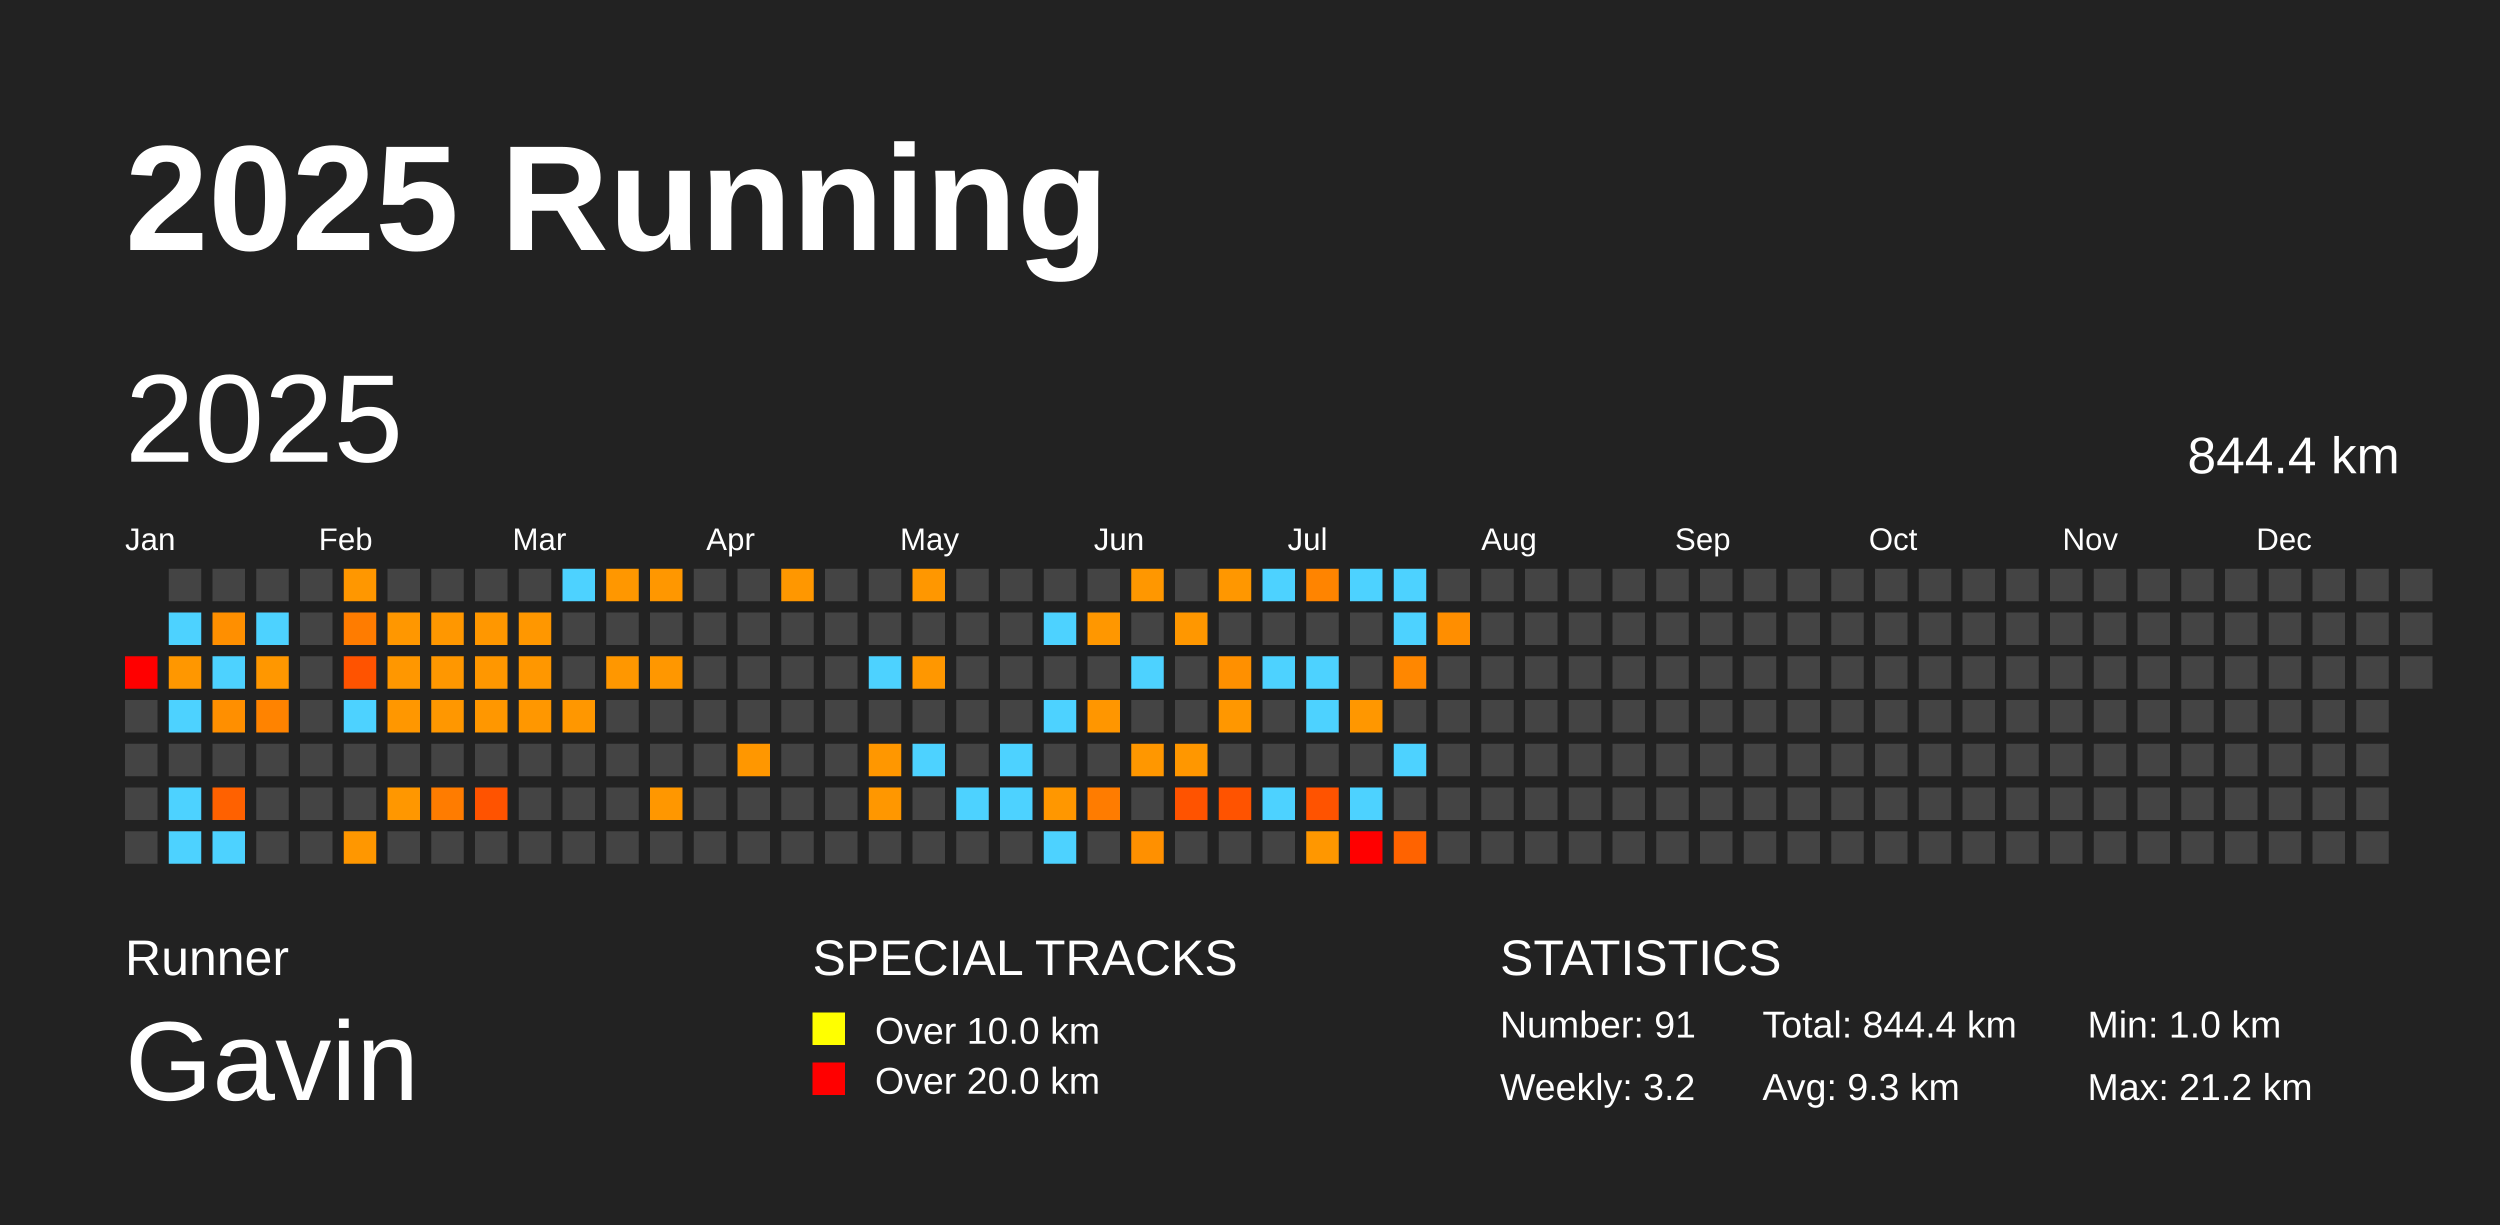
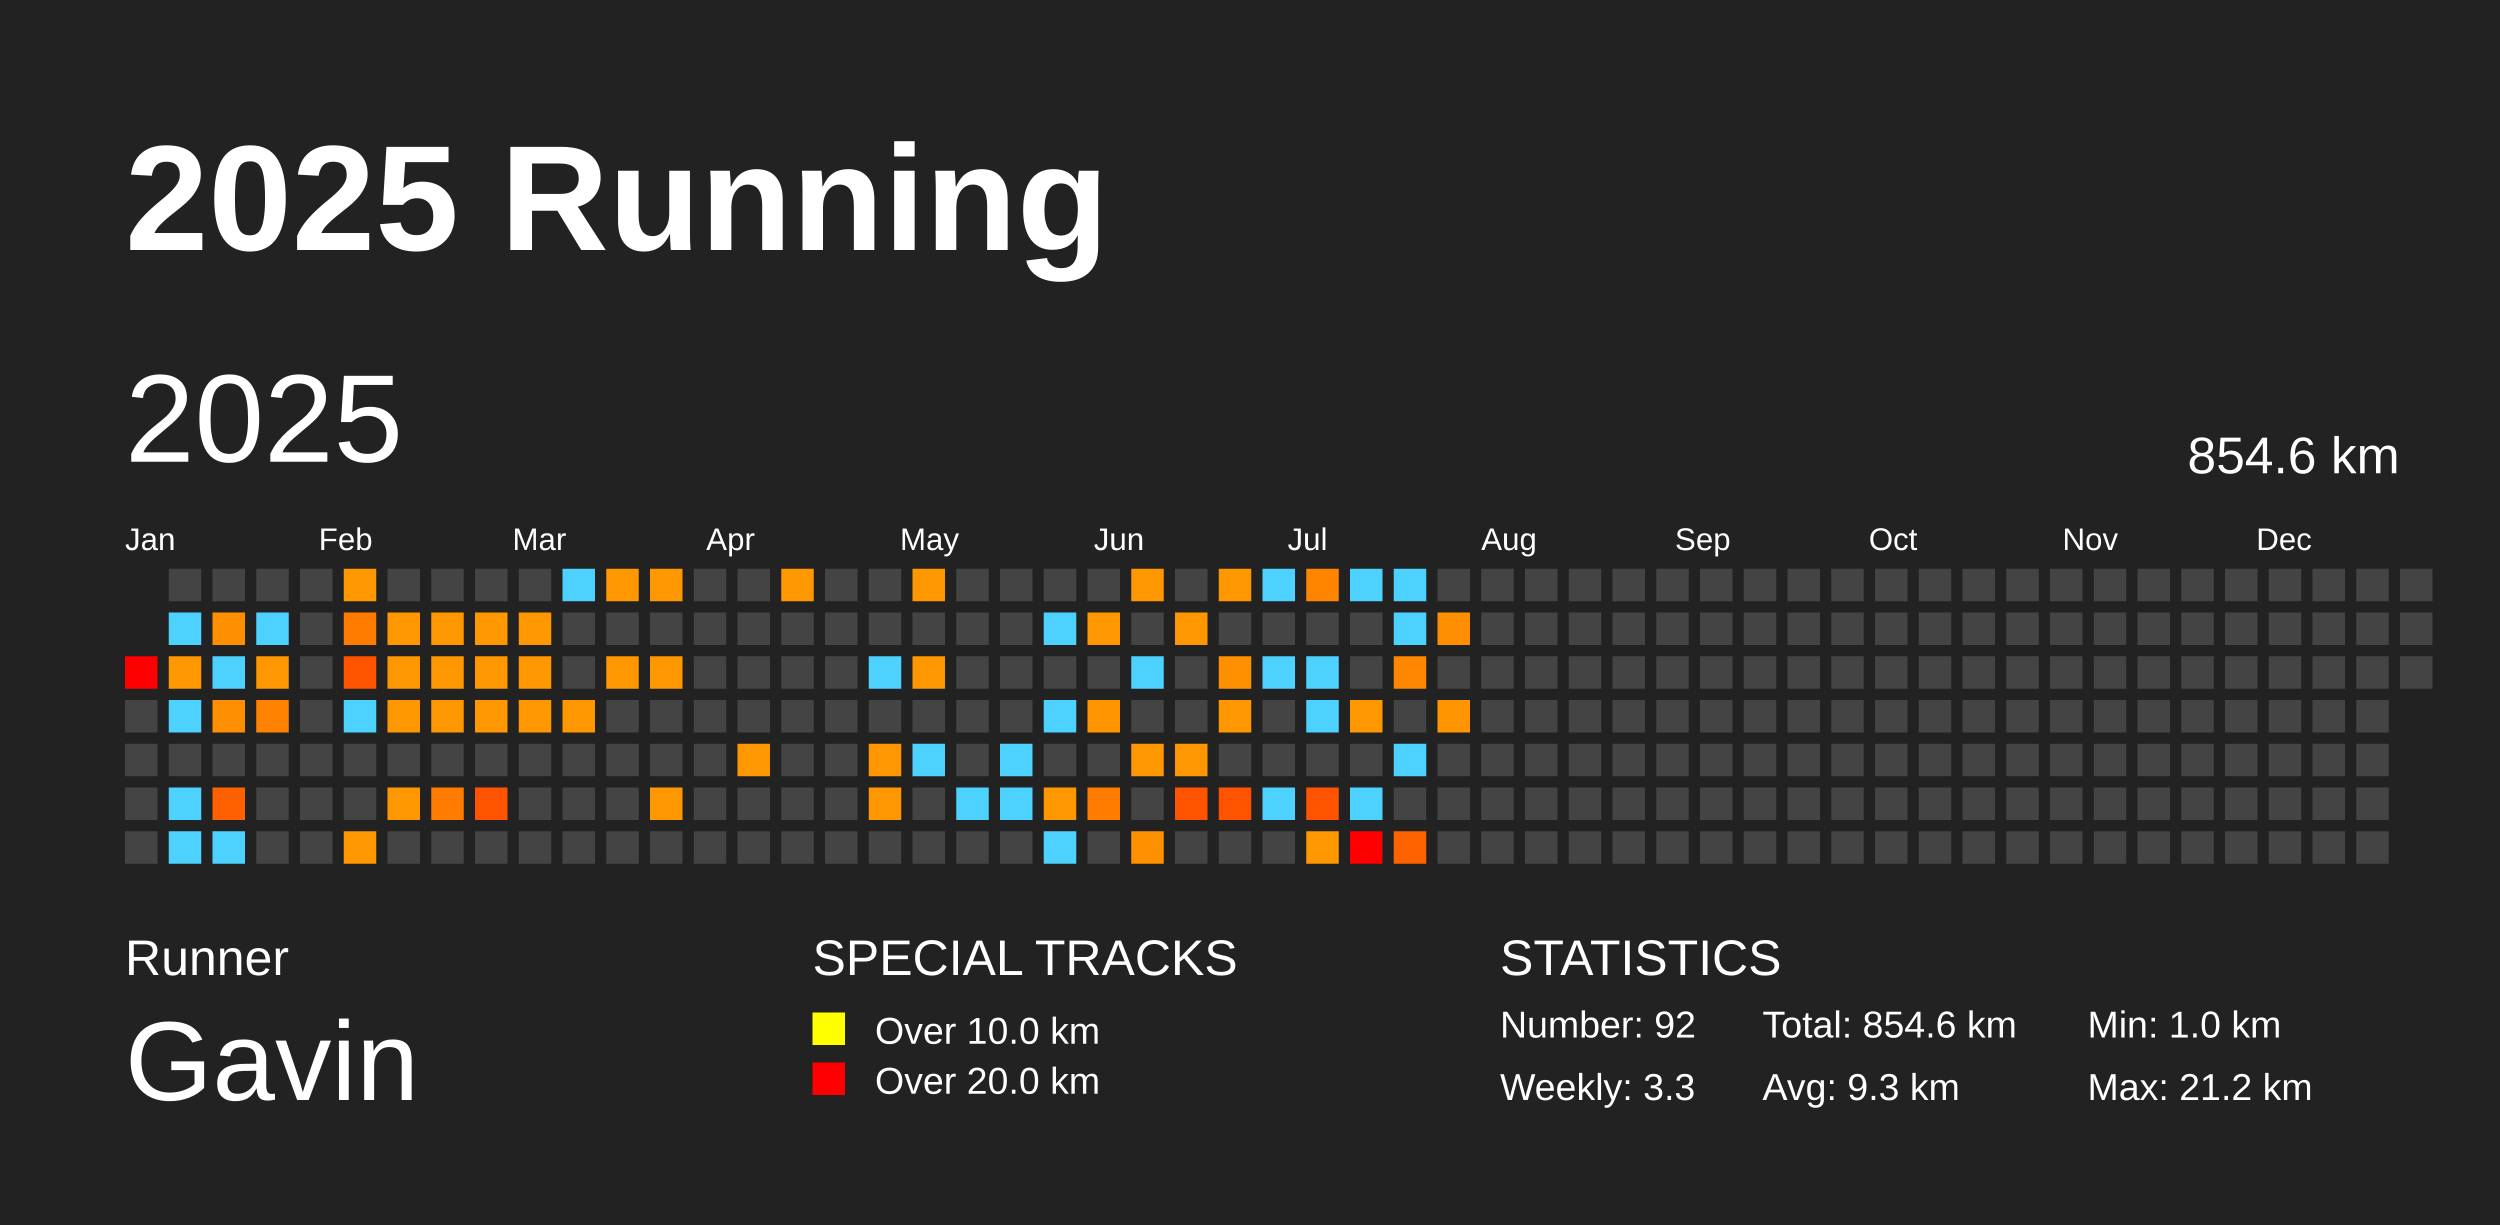
<svg xmlns="http://www.w3.org/2000/svg" baseProfile="full" height="98mm" version="1.1" viewBox="0,0,200,98" width="200mm">
  <defs />
  <rect fill="#222222" height="98" width="200" x="0" y="0" />
  <text fill="#FFFFFF" style="font-size:12px; font-family:Arial; font-weight:bold;" x="10" y="20">2025 Running</text>
  <text fill="#FFFFFF" style="font-size:4px; font-family:Arial" x="10" y="78">Runner</text>
  <text fill="#FFFFFF" style="font-size:9px; font-family:Arial" x="10" y="88">Gavin</text>
  <text fill="#FFFFFF" style="font-size:4px; font-family:Arial" x="65" y="78">SPECIAL TRACKS</text>
  <rect fill="yellow" height="2.6" width="2.6" x="65" y="81" />
  <text fill="#FFFFFF" style="font-size:3px; font-family:Arial" x="70" y="83.5">Over 10.0 km</text>
  <rect fill="red" height="2.6" width="2.6" x="65" y="85" />
  <text fill="#FFFFFF" style="font-size:3px; font-family:Arial" x="70" y="87.5">Over 20.0 km</text>
  <text fill="#FFFFFF" style="font-size:4px; font-family:Arial" x="120" y="78">STATISTICS</text>
-   <text fill="#FFFFFF" style="font-size:3px; font-family:Arial" x="120" y="83">Number: 91</text>
-   <text fill="#FFFFFF" style="font-size:3px; font-family:Arial" x="120" y="88">Weekly: 3.2</text>
-   <text fill="#FFFFFF" style="font-size:3px; font-family:Arial" x="141" y="83">Total: 844.4 km</text>
+   <text fill="#FFFFFF" style="font-size:3px; font-family:Arial" x="120" y="83">Number: 92</text>
+   <text fill="#FFFFFF" style="font-size:3px; font-family:Arial" x="120" y="88">Weekly: 3.3</text>
+   <text fill="#FFFFFF" style="font-size:3px; font-family:Arial" x="141" y="83">Total: 854.6 km</text>
  <text fill="#FFFFFF" style="font-size:3px; font-family:Arial" x="141" y="88">Avg: 9.3 km</text>
  <text fill="#FFFFFF" style="font-size:3px; font-family:Arial" x="167" y="83">Min: 1.0 km</text>
  <text fill="#FFFFFF" style="font-size:3px; font-family:Arial" x="167" y="88">Max: 21.2 km</text>
  <text dominant-baseline="hanging" fill="#FFFFFF" style="font-size:10.0px; font-family:Arial;" x="10" y="30">2025</text>
-   <text dominant-baseline="hanging" fill="#FFFFFF" style="font-size:4.125px; font-family:Arial;" x="175" y="35">844.4 km</text>
+   <text dominant-baseline="hanging" fill="#FFFFFF" style="font-size:4.125px; font-family:Arial;" x="175" y="35">854.6 km</text>
  <text fill="#FFFFFF" style="font-size:2.5px; font-family:Arial" x="10.0" y="44">Jan</text>
  <text fill="#FFFFFF" style="font-size:2.5px; font-family:Arial" x="25.5" y="44">Feb</text>
  <text fill="#FFFFFF" style="font-size:2.5px; font-family:Arial" x="41.0" y="44">Mar</text>
  <text fill="#FFFFFF" style="font-size:2.5px; font-family:Arial" x="56.5" y="44">Apr</text>
  <text fill="#FFFFFF" style="font-size:2.5px; font-family:Arial" x="72.0" y="44">May</text>
  <text fill="#FFFFFF" style="font-size:2.5px; font-family:Arial" x="87.5" y="44">Jun</text>
  <text fill="#FFFFFF" style="font-size:2.5px; font-family:Arial" x="103.0" y="44">Jul</text>
  <text fill="#FFFFFF" style="font-size:2.5px; font-family:Arial" x="118.5" y="44">Aug</text>
  <text fill="#FFFFFF" style="font-size:2.5px; font-family:Arial" x="134.0" y="44">Sep</text>
  <text fill="#FFFFFF" style="font-size:2.5px; font-family:Arial" x="149.5" y="44">Oct</text>
  <text fill="#FFFFFF" style="font-size:2.5px; font-family:Arial" x="165.0" y="44">Nov</text>
  <text fill="#FFFFFF" style="font-size:2.5px; font-family:Arial" x="180.5" y="44">Dec</text>
  <rect fill="red" height="2.6" width="2.6" x="10.0" y="52.5" />
  <rect fill="#444444" height="2.6" width="2.6" x="10.0" y="56.0" />
  <rect fill="#444444" height="2.6" width="2.6" x="10.0" y="59.5" />
  <rect fill="#444444" height="2.6" width="2.6" x="10.0" y="63.0" />
  <rect fill="#444444" height="2.6" width="2.6" x="10.0" y="66.5" />
  <rect fill="#444444" height="2.6" width="2.6" x="13.5" y="45.5" />
  <rect fill="#4dd2ff" height="2.6" width="2.6" x="13.5" y="49.0" />
  <rect fill="#ff9700" height="2.6" width="2.6" x="13.5" y="52.5" />
  <rect fill="#4dd2ff" height="2.6" width="2.6" x="13.5" y="56.0" />
  <rect fill="#444444" height="2.6" width="2.6" x="13.5" y="59.5" />
  <rect fill="#4dd2ff" height="2.6" width="2.6" x="13.5" y="63.0" />
  <rect fill="#4dd2ff" height="2.6" width="2.6" x="13.5" y="66.5" />
  <rect fill="#444444" height="2.6" width="2.6" x="17.0" y="45.5" />
  <rect fill="#ff8f00" height="2.6" width="2.6" x="17.0" y="49.0" />
  <rect fill="#4dd2ff" height="2.6" width="2.6" x="17.0" y="52.5" />
  <rect fill="#ff8f00" height="2.6" width="2.6" x="17.0" y="56.0" />
  <rect fill="#444444" height="2.6" width="2.6" x="17.0" y="59.5" />
  <rect fill="#ff6100" height="2.6" width="2.6" x="17.0" y="63.0" />
  <rect fill="#4dd2ff" height="2.6" width="2.6" x="17.0" y="66.5" />
  <rect fill="#444444" height="2.6" width="2.6" x="20.5" y="45.5" />
  <rect fill="#4dd2ff" height="2.6" width="2.6" x="20.5" y="49.0" />
  <rect fill="#ff9700" height="2.6" width="2.6" x="20.5" y="52.5" />
  <rect fill="#ff8300" height="2.6" width="2.6" x="20.5" y="56.0" />
  <rect fill="#444444" height="2.6" width="2.6" x="20.5" y="59.5" />
  <rect fill="#444444" height="2.6" width="2.6" x="20.5" y="63.0" />
  <rect fill="#444444" height="2.6" width="2.6" x="20.5" y="66.5" />
  <rect fill="#444444" height="2.6" width="2.6" x="24.0" y="45.5" />
  <rect fill="#444444" height="2.6" width="2.6" x="24.0" y="49.0" />
  <rect fill="#444444" height="2.6" width="2.6" x="24.0" y="52.5" />
  <rect fill="#444444" height="2.6" width="2.6" x="24.0" y="56.0" />
  <rect fill="#444444" height="2.6" width="2.6" x="24.0" y="59.5" />
  <rect fill="#444444" height="2.6" width="2.6" x="24.0" y="63.0" />
  <rect fill="#444444" height="2.6" width="2.6" x="24.0" y="66.5" />
  <rect fill="#ff9700" height="2.6" width="2.6" x="27.5" y="45.5" />
  <rect fill="#ff7c00" height="2.6" width="2.6" x="27.5" y="49.0" />
  <rect fill="#ff5300" height="2.6" width="2.6" x="27.5" y="52.5" />
  <rect fill="#4dd2ff" height="2.6" width="2.6" x="27.5" y="56.0" />
  <rect fill="#444444" height="2.6" width="2.6" x="27.5" y="59.5" />
  <rect fill="#444444" height="2.6" width="2.6" x="27.5" y="63.0" />
  <rect fill="#ff9700" height="2.6" width="2.6" x="27.5" y="66.5" />
  <rect fill="#444444" height="2.6" width="2.6" x="31.0" y="45.5" />
  <rect fill="#ff9700" height="2.6" width="2.6" x="31.0" y="49.0" />
  <rect fill="#ff9700" height="2.6" width="2.6" x="31.0" y="52.5" />
  <rect fill="#ff9700" height="2.6" width="2.6" x="31.0" y="56.0" />
  <rect fill="#444444" height="2.6" width="2.6" x="31.0" y="59.5" />
  <rect fill="#ff9700" height="2.6" width="2.6" x="31.0" y="63.0" />
  <rect fill="#444444" height="2.6" width="2.6" x="31.0" y="66.5" />
  <rect fill="#444444" height="2.6" width="2.6" x="34.5" y="45.5" />
  <rect fill="#ff9700" height="2.6" width="2.6" x="34.5" y="49.0" />
  <rect fill="#ff9700" height="2.6" width="2.6" x="34.5" y="52.5" />
  <rect fill="#ff9700" height="2.6" width="2.6" x="34.5" y="56.0" />
  <rect fill="#444444" height="2.6" width="2.6" x="34.5" y="59.5" />
  <rect fill="#ff7c00" height="2.6" width="2.6" x="34.5" y="63.0" />
  <rect fill="#444444" height="2.6" width="2.6" x="34.5" y="66.5" />
  <rect fill="#444444" height="2.6" width="2.6" x="38.0" y="45.5" />
  <rect fill="#ff9700" height="2.6" width="2.6" x="38.0" y="49.0" />
  <rect fill="#ff9700" height="2.6" width="2.6" x="38.0" y="52.5" />
  <rect fill="#ff9700" height="2.6" width="2.6" x="38.0" y="56.0" />
  <rect fill="#444444" height="2.6" width="2.6" x="38.0" y="59.5" />
  <rect fill="#ff5300" height="2.6" width="2.6" x="38.0" y="63.0" />
  <rect fill="#444444" height="2.6" width="2.6" x="38.0" y="66.5" />
  <rect fill="#444444" height="2.6" width="2.6" x="41.5" y="45.5" />
  <rect fill="#ff9700" height="2.6" width="2.6" x="41.5" y="49.0" />
  <rect fill="#ff9700" height="2.6" width="2.6" x="41.5" y="52.5" />
  <rect fill="#ff9700" height="2.6" width="2.6" x="41.5" y="56.0" />
  <rect fill="#444444" height="2.6" width="2.6" x="41.5" y="59.5" />
  <rect fill="#444444" height="2.6" width="2.6" x="41.5" y="63.0" />
  <rect fill="#444444" height="2.6" width="2.6" x="41.5" y="66.5" />
  <rect fill="#4dd2ff" height="2.6" width="2.6" x="45.0" y="45.5" />
  <rect fill="#444444" height="2.6" width="2.6" x="45.0" y="49.0" />
  <rect fill="#444444" height="2.6" width="2.6" x="45.0" y="52.5" />
  <rect fill="#ff9700" height="2.6" width="2.6" x="45.0" y="56.0" />
  <rect fill="#444444" height="2.6" width="2.6" x="45.0" y="59.5" />
  <rect fill="#444444" height="2.6" width="2.6" x="45.0" y="63.0" />
  <rect fill="#444444" height="2.6" width="2.6" x="45.0" y="66.5" />
  <rect fill="#ff9700" height="2.6" width="2.6" x="48.5" y="45.5" />
  <rect fill="#444444" height="2.6" width="2.6" x="48.5" y="49.0" />
  <rect fill="#ff9700" height="2.6" width="2.6" x="48.5" y="52.5" />
  <rect fill="#444444" height="2.6" width="2.6" x="48.5" y="56.0" />
  <rect fill="#444444" height="2.6" width="2.6" x="48.5" y="59.5" />
  <rect fill="#444444" height="2.6" width="2.6" x="48.5" y="63.0" />
  <rect fill="#444444" height="2.6" width="2.6" x="48.5" y="66.5" />
  <rect fill="#ff9700" height="2.6" width="2.6" x="52.0" y="45.5" />
  <rect fill="#444444" height="2.6" width="2.6" x="52.0" y="49.0" />
  <rect fill="#ff9700" height="2.6" width="2.6" x="52.0" y="52.5" />
  <rect fill="#444444" height="2.6" width="2.6" x="52.0" y="56.0" />
  <rect fill="#444444" height="2.6" width="2.6" x="52.0" y="59.5" />
  <rect fill="#ff9700" height="2.6" width="2.6" x="52.0" y="63.0" />
  <rect fill="#444444" height="2.6" width="2.6" x="52.0" y="66.5" />
  <rect fill="#444444" height="2.6" width="2.6" x="55.5" y="45.5" />
  <rect fill="#444444" height="2.6" width="2.6" x="55.5" y="49.0" />
  <rect fill="#444444" height="2.6" width="2.6" x="55.5" y="52.5" />
  <rect fill="#444444" height="2.6" width="2.6" x="55.5" y="56.0" />
  <rect fill="#444444" height="2.6" width="2.6" x="55.5" y="59.5" />
  <rect fill="#444444" height="2.6" width="2.6" x="55.5" y="63.0" />
  <rect fill="#444444" height="2.6" width="2.6" x="55.5" y="66.5" />
  <rect fill="#444444" height="2.6" width="2.6" x="59.0" y="45.5" />
  <rect fill="#444444" height="2.6" width="2.6" x="59.0" y="49.0" />
  <rect fill="#444444" height="2.6" width="2.6" x="59.0" y="52.5" />
  <rect fill="#444444" height="2.6" width="2.6" x="59.0" y="56.0" />
  <rect fill="#ff9700" height="2.6" width="2.6" x="59.0" y="59.5" />
  <rect fill="#444444" height="2.6" width="2.6" x="59.0" y="63.0" />
  <rect fill="#444444" height="2.6" width="2.6" x="59.0" y="66.5" />
  <rect fill="#ff9700" height="2.6" width="2.6" x="62.5" y="45.5" />
  <rect fill="#444444" height="2.6" width="2.6" x="62.5" y="49.0" />
  <rect fill="#444444" height="2.6" width="2.6" x="62.5" y="52.5" />
  <rect fill="#444444" height="2.6" width="2.6" x="62.5" y="56.0" />
  <rect fill="#444444" height="2.6" width="2.6" x="62.5" y="59.5" />
  <rect fill="#444444" height="2.6" width="2.6" x="62.5" y="63.0" />
  <rect fill="#444444" height="2.6" width="2.6" x="62.5" y="66.5" />
  <rect fill="#444444" height="2.6" width="2.6" x="66.0" y="45.5" />
  <rect fill="#444444" height="2.6" width="2.6" x="66.0" y="49.0" />
  <rect fill="#444444" height="2.6" width="2.6" x="66.0" y="52.5" />
  <rect fill="#444444" height="2.6" width="2.6" x="66.0" y="56.0" />
  <rect fill="#444444" height="2.6" width="2.6" x="66.0" y="59.5" />
  <rect fill="#444444" height="2.6" width="2.6" x="66.0" y="63.0" />
  <rect fill="#444444" height="2.6" width="2.6" x="66.0" y="66.5" />
  <rect fill="#444444" height="2.6" width="2.6" x="69.5" y="45.5" />
  <rect fill="#444444" height="2.6" width="2.6" x="69.5" y="49.0" />
  <rect fill="#4dd2ff" height="2.6" width="2.6" x="69.5" y="52.5" />
  <rect fill="#444444" height="2.6" width="2.6" x="69.5" y="56.0" />
  <rect fill="#ff9700" height="2.6" width="2.6" x="69.5" y="59.5" />
  <rect fill="#ff9700" height="2.6" width="2.6" x="69.5" y="63.0" />
  <rect fill="#444444" height="2.6" width="2.6" x="69.5" y="66.5" />
  <rect fill="#ff9700" height="2.6" width="2.6" x="73.0" y="45.5" />
  <rect fill="#444444" height="2.6" width="2.6" x="73.0" y="49.0" />
  <rect fill="#ff9700" height="2.6" width="2.6" x="73.0" y="52.5" />
  <rect fill="#444444" height="2.6" width="2.6" x="73.0" y="56.0" />
  <rect fill="#4dd2ff" height="2.6" width="2.6" x="73.0" y="59.5" />
  <rect fill="#444444" height="2.6" width="2.6" x="73.0" y="63.0" />
  <rect fill="#444444" height="2.6" width="2.6" x="73.0" y="66.5" />
  <rect fill="#444444" height="2.6" width="2.6" x="76.5" y="45.5" />
  <rect fill="#444444" height="2.6" width="2.6" x="76.5" y="49.0" />
  <rect fill="#444444" height="2.6" width="2.6" x="76.5" y="52.5" />
  <rect fill="#444444" height="2.6" width="2.6" x="76.5" y="56.0" />
  <rect fill="#444444" height="2.6" width="2.6" x="76.5" y="59.5" />
  <rect fill="#4dd2ff" height="2.6" width="2.6" x="76.5" y="63.0" />
  <rect fill="#444444" height="2.6" width="2.6" x="76.5" y="66.5" />
  <rect fill="#444444" height="2.6" width="2.6" x="80.0" y="45.5" />
  <rect fill="#444444" height="2.6" width="2.6" x="80.0" y="49.0" />
  <rect fill="#444444" height="2.6" width="2.6" x="80.0" y="52.5" />
  <rect fill="#444444" height="2.6" width="2.6" x="80.0" y="56.0" />
  <rect fill="#4dd2ff" height="2.6" width="2.6" x="80.0" y="59.5" />
  <rect fill="#4dd2ff" height="2.6" width="2.6" x="80.0" y="63.0" />
  <rect fill="#444444" height="2.6" width="2.6" x="80.0" y="66.5" />
  <rect fill="#444444" height="2.6" width="2.6" x="83.5" y="45.5" />
  <rect fill="#4dd2ff" height="2.6" width="2.6" x="83.5" y="49.0" />
  <rect fill="#444444" height="2.6" width="2.6" x="83.5" y="52.5" />
  <rect fill="#4dd2ff" height="2.6" width="2.6" x="83.5" y="56.0" />
  <rect fill="#444444" height="2.6" width="2.6" x="83.5" y="59.5" />
  <rect fill="#ff9700" height="2.6" width="2.6" x="83.5" y="63.0" />
  <rect fill="#4dd2ff" height="2.6" width="2.6" x="83.5" y="66.5" />
  <rect fill="#444444" height="2.6" width="2.6" x="87.0" y="45.5" />
  <rect fill="#ff9700" height="2.6" width="2.6" x="87.0" y="49.0" />
  <rect fill="#444444" height="2.6" width="2.6" x="87.0" y="52.5" />
  <rect fill="#ff9600" height="2.6" width="2.6" x="87.0" y="56.0" />
  <rect fill="#444444" height="2.6" width="2.6" x="87.0" y="59.5" />
  <rect fill="#ff7c00" height="2.6" width="2.6" x="87.0" y="63.0" />
  <rect fill="#444444" height="2.6" width="2.6" x="87.0" y="66.5" />
  <rect fill="#ff9700" height="2.6" width="2.6" x="90.5" y="45.5" />
  <rect fill="#444444" height="2.6" width="2.6" x="90.5" y="49.0" />
  <rect fill="#4dd2ff" height="2.6" width="2.6" x="90.5" y="52.5" />
  <rect fill="#444444" height="2.6" width="2.6" x="90.5" y="56.0" />
  <rect fill="#ff9700" height="2.6" width="2.6" x="90.5" y="59.5" />
  <rect fill="#444444" height="2.6" width="2.6" x="90.5" y="63.0" />
  <rect fill="#ff9000" height="2.6" width="2.6" x="90.5" y="66.5" />
  <rect fill="#444444" height="2.6" width="2.6" x="94.0" y="45.5" />
  <rect fill="#ff9700" height="2.6" width="2.6" x="94.0" y="49.0" />
  <rect fill="#444444" height="2.6" width="2.6" x="94.0" y="52.5" />
  <rect fill="#444444" height="2.6" width="2.6" x="94.0" y="56.0" />
  <rect fill="#ff9700" height="2.6" width="2.6" x="94.0" y="59.5" />
  <rect fill="#ff5300" height="2.6" width="2.6" x="94.0" y="63.0" />
  <rect fill="#444444" height="2.6" width="2.6" x="94.0" y="66.5" />
  <rect fill="#ff9700" height="2.6" width="2.6" x="97.5" y="45.5" />
  <rect fill="#444444" height="2.6" width="2.6" x="97.5" y="49.0" />
  <rect fill="#ff9000" height="2.6" width="2.6" x="97.5" y="52.5" />
  <rect fill="#ff9700" height="2.6" width="2.6" x="97.5" y="56.0" />
  <rect fill="#444444" height="2.6" width="2.6" x="97.5" y="59.5" />
  <rect fill="#ff5300" height="2.6" width="2.6" x="97.5" y="63.0" />
  <rect fill="#444444" height="2.6" width="2.6" x="97.5" y="66.5" />
  <rect fill="#4dd2ff" height="2.6" width="2.6" x="101.0" y="45.5" />
  <rect fill="#444444" height="2.6" width="2.6" x="101.0" y="49.0" />
  <rect fill="#4dd2ff" height="2.6" width="2.6" x="101.0" y="52.5" />
  <rect fill="#444444" height="2.6" width="2.6" x="101.0" y="56.0" />
  <rect fill="#444444" height="2.6" width="2.6" x="101.0" y="59.5" />
  <rect fill="#4dd2ff" height="2.6" width="2.6" x="101.0" y="63.0" />
  <rect fill="#444444" height="2.6" width="2.6" x="101.0" y="66.5" />
  <rect fill="#ff8400" height="2.6" width="2.6" x="104.5" y="45.5" />
  <rect fill="#444444" height="2.6" width="2.6" x="104.5" y="49.0" />
  <rect fill="#4dd2ff" height="2.6" width="2.6" x="104.5" y="52.5" />
  <rect fill="#4dd2ff" height="2.6" width="2.6" x="104.5" y="56.0" />
  <rect fill="#444444" height="2.6" width="2.6" x="104.5" y="59.5" />
  <rect fill="#ff5300" height="2.6" width="2.6" x="104.5" y="63.0" />
  <rect fill="#ff9700" height="2.6" width="2.6" x="104.5" y="66.5" />
  <rect fill="#4dd2ff" height="2.6" width="2.6" x="108.0" y="45.5" />
  <rect fill="#444444" height="2.6" width="2.6" x="108.0" y="49.0" />
  <rect fill="#444444" height="2.6" width="2.6" x="108.0" y="52.5" />
  <rect fill="#ff9700" height="2.6" width="2.6" x="108.0" y="56.0" />
  <rect fill="#444444" height="2.6" width="2.6" x="108.0" y="59.5" />
  <rect fill="#4dd2ff" height="2.6" width="2.6" x="108.0" y="63.0" />
  <rect fill="red" height="2.6" width="2.6" x="108.0" y="66.5" />
  <rect fill="#4dd2ff" height="2.6" width="2.6" x="111.5" y="45.5" />
  <rect fill="#4dd2ff" height="2.6" width="2.6" x="111.5" y="49.0" />
  <rect fill="#ff8700" height="2.6" width="2.6" x="111.5" y="52.5" />
  <rect fill="#444444" height="2.6" width="2.6" x="111.5" y="56.0" />
  <rect fill="#4dd2ff" height="2.6" width="2.6" x="111.5" y="59.5" />
  <rect fill="#444444" height="2.6" width="2.6" x="111.5" y="63.0" />
  <rect fill="#ff6300" height="2.6" width="2.6" x="111.5" y="66.5" />
  <rect fill="#444444" height="2.6" width="2.6" x="115.0" y="45.5" />
  <rect fill="#ff8e00" height="2.6" width="2.6" x="115.0" y="49.0" />
  <rect fill="#444444" height="2.6" width="2.6" x="115.0" y="52.5" />
-   <rect fill="#444444" height="2.6" width="2.6" x="115.0" y="56.0" />
+   <rect fill="#ff9500" height="2.6" width="2.6" x="115.0" y="56.0" />
  <rect fill="#444444" height="2.6" width="2.6" x="115.0" y="59.5" />
  <rect fill="#444444" height="2.6" width="2.6" x="115.0" y="63.0" />
  <rect fill="#444444" height="2.6" width="2.6" x="115.0" y="66.5" />
  <rect fill="#444444" height="2.6" width="2.6" x="118.5" y="45.5" />
  <rect fill="#444444" height="2.6" width="2.6" x="118.5" y="49.0" />
  <rect fill="#444444" height="2.6" width="2.6" x="118.5" y="52.5" />
  <rect fill="#444444" height="2.6" width="2.6" x="118.5" y="56.0" />
  <rect fill="#444444" height="2.6" width="2.6" x="118.5" y="59.5" />
  <rect fill="#444444" height="2.6" width="2.6" x="118.5" y="63.0" />
  <rect fill="#444444" height="2.6" width="2.6" x="118.5" y="66.5" />
  <rect fill="#444444" height="2.6" width="2.6" x="122.0" y="45.5" />
  <rect fill="#444444" height="2.6" width="2.6" x="122.0" y="49.0" />
  <rect fill="#444444" height="2.6" width="2.6" x="122.0" y="52.5" />
  <rect fill="#444444" height="2.6" width="2.6" x="122.0" y="56.0" />
  <rect fill="#444444" height="2.6" width="2.6" x="122.0" y="59.5" />
  <rect fill="#444444" height="2.6" width="2.6" x="122.0" y="63.0" />
  <rect fill="#444444" height="2.6" width="2.6" x="122.0" y="66.5" />
  <rect fill="#444444" height="2.6" width="2.6" x="125.5" y="45.5" />
  <rect fill="#444444" height="2.6" width="2.6" x="125.5" y="49.0" />
  <rect fill="#444444" height="2.6" width="2.6" x="125.5" y="52.5" />
  <rect fill="#444444" height="2.6" width="2.6" x="125.5" y="56.0" />
  <rect fill="#444444" height="2.6" width="2.6" x="125.5" y="59.5" />
  <rect fill="#444444" height="2.6" width="2.6" x="125.5" y="63.0" />
  <rect fill="#444444" height="2.6" width="2.6" x="125.5" y="66.5" />
  <rect fill="#444444" height="2.6" width="2.6" x="129.0" y="45.5" />
  <rect fill="#444444" height="2.6" width="2.6" x="129.0" y="49.0" />
  <rect fill="#444444" height="2.6" width="2.6" x="129.0" y="52.5" />
  <rect fill="#444444" height="2.6" width="2.6" x="129.0" y="56.0" />
  <rect fill="#444444" height="2.6" width="2.6" x="129.0" y="59.5" />
  <rect fill="#444444" height="2.6" width="2.6" x="129.0" y="63.0" />
  <rect fill="#444444" height="2.6" width="2.6" x="129.0" y="66.5" />
  <rect fill="#444444" height="2.6" width="2.6" x="132.5" y="45.5" />
  <rect fill="#444444" height="2.6" width="2.6" x="132.5" y="49.0" />
  <rect fill="#444444" height="2.6" width="2.6" x="132.5" y="52.5" />
  <rect fill="#444444" height="2.6" width="2.6" x="132.5" y="56.0" />
  <rect fill="#444444" height="2.6" width="2.6" x="132.5" y="59.5" />
  <rect fill="#444444" height="2.6" width="2.6" x="132.5" y="63.0" />
  <rect fill="#444444" height="2.6" width="2.6" x="132.5" y="66.5" />
  <rect fill="#444444" height="2.6" width="2.6" x="136.0" y="45.5" />
  <rect fill="#444444" height="2.6" width="2.6" x="136.0" y="49.0" />
  <rect fill="#444444" height="2.6" width="2.6" x="136.0" y="52.5" />
  <rect fill="#444444" height="2.6" width="2.6" x="136.0" y="56.0" />
  <rect fill="#444444" height="2.6" width="2.6" x="136.0" y="59.5" />
  <rect fill="#444444" height="2.6" width="2.6" x="136.0" y="63.0" />
  <rect fill="#444444" height="2.6" width="2.6" x="136.0" y="66.5" />
  <rect fill="#444444" height="2.6" width="2.6" x="139.5" y="45.5" />
  <rect fill="#444444" height="2.6" width="2.6" x="139.5" y="49.0" />
  <rect fill="#444444" height="2.6" width="2.6" x="139.5" y="52.5" />
  <rect fill="#444444" height="2.6" width="2.6" x="139.5" y="56.0" />
  <rect fill="#444444" height="2.6" width="2.6" x="139.5" y="59.5" />
  <rect fill="#444444" height="2.6" width="2.6" x="139.5" y="63.0" />
  <rect fill="#444444" height="2.6" width="2.6" x="139.5" y="66.5" />
  <rect fill="#444444" height="2.6" width="2.6" x="143.0" y="45.5" />
  <rect fill="#444444" height="2.6" width="2.6" x="143.0" y="49.0" />
  <rect fill="#444444" height="2.6" width="2.6" x="143.0" y="52.5" />
  <rect fill="#444444" height="2.6" width="2.6" x="143.0" y="56.0" />
  <rect fill="#444444" height="2.6" width="2.6" x="143.0" y="59.5" />
  <rect fill="#444444" height="2.6" width="2.6" x="143.0" y="63.0" />
  <rect fill="#444444" height="2.6" width="2.6" x="143.0" y="66.5" />
  <rect fill="#444444" height="2.6" width="2.6" x="146.5" y="45.5" />
  <rect fill="#444444" height="2.6" width="2.6" x="146.5" y="49.0" />
  <rect fill="#444444" height="2.6" width="2.6" x="146.5" y="52.5" />
  <rect fill="#444444" height="2.6" width="2.6" x="146.5" y="56.0" />
  <rect fill="#444444" height="2.6" width="2.6" x="146.5" y="59.5" />
  <rect fill="#444444" height="2.6" width="2.6" x="146.5" y="63.0" />
  <rect fill="#444444" height="2.6" width="2.6" x="146.5" y="66.5" />
  <rect fill="#444444" height="2.6" width="2.6" x="150.0" y="45.5" />
  <rect fill="#444444" height="2.6" width="2.6" x="150.0" y="49.0" />
  <rect fill="#444444" height="2.6" width="2.6" x="150.0" y="52.5" />
  <rect fill="#444444" height="2.6" width="2.6" x="150.0" y="56.0" />
  <rect fill="#444444" height="2.6" width="2.6" x="150.0" y="59.5" />
  <rect fill="#444444" height="2.6" width="2.6" x="150.0" y="63.0" />
  <rect fill="#444444" height="2.6" width="2.6" x="150.0" y="66.5" />
  <rect fill="#444444" height="2.6" width="2.6" x="153.5" y="45.5" />
  <rect fill="#444444" height="2.6" width="2.6" x="153.5" y="49.0" />
  <rect fill="#444444" height="2.6" width="2.6" x="153.5" y="52.5" />
  <rect fill="#444444" height="2.6" width="2.6" x="153.5" y="56.0" />
  <rect fill="#444444" height="2.6" width="2.6" x="153.5" y="59.5" />
  <rect fill="#444444" height="2.6" width="2.6" x="153.5" y="63.0" />
  <rect fill="#444444" height="2.6" width="2.6" x="153.5" y="66.5" />
  <rect fill="#444444" height="2.6" width="2.6" x="157.0" y="45.5" />
  <rect fill="#444444" height="2.6" width="2.6" x="157.0" y="49.0" />
  <rect fill="#444444" height="2.6" width="2.6" x="157.0" y="52.5" />
  <rect fill="#444444" height="2.6" width="2.6" x="157.0" y="56.0" />
  <rect fill="#444444" height="2.6" width="2.6" x="157.0" y="59.5" />
  <rect fill="#444444" height="2.6" width="2.6" x="157.0" y="63.0" />
  <rect fill="#444444" height="2.6" width="2.6" x="157.0" y="66.5" />
  <rect fill="#444444" height="2.6" width="2.6" x="160.5" y="45.5" />
  <rect fill="#444444" height="2.6" width="2.6" x="160.5" y="49.0" />
  <rect fill="#444444" height="2.6" width="2.6" x="160.5" y="52.5" />
  <rect fill="#444444" height="2.6" width="2.6" x="160.5" y="56.0" />
  <rect fill="#444444" height="2.6" width="2.6" x="160.5" y="59.5" />
  <rect fill="#444444" height="2.6" width="2.6" x="160.5" y="63.0" />
  <rect fill="#444444" height="2.6" width="2.6" x="160.5" y="66.5" />
  <rect fill="#444444" height="2.6" width="2.6" x="164.0" y="45.5" />
  <rect fill="#444444" height="2.6" width="2.6" x="164.0" y="49.0" />
  <rect fill="#444444" height="2.6" width="2.6" x="164.0" y="52.5" />
  <rect fill="#444444" height="2.6" width="2.6" x="164.0" y="56.0" />
  <rect fill="#444444" height="2.6" width="2.6" x="164.0" y="59.5" />
  <rect fill="#444444" height="2.6" width="2.6" x="164.0" y="63.0" />
  <rect fill="#444444" height="2.6" width="2.6" x="164.0" y="66.5" />
  <rect fill="#444444" height="2.6" width="2.6" x="167.5" y="45.5" />
  <rect fill="#444444" height="2.6" width="2.6" x="167.5" y="49.0" />
  <rect fill="#444444" height="2.6" width="2.6" x="167.5" y="52.5" />
  <rect fill="#444444" height="2.6" width="2.6" x="167.5" y="56.0" />
  <rect fill="#444444" height="2.6" width="2.6" x="167.5" y="59.5" />
  <rect fill="#444444" height="2.6" width="2.6" x="167.5" y="63.0" />
  <rect fill="#444444" height="2.6" width="2.6" x="167.5" y="66.5" />
  <rect fill="#444444" height="2.6" width="2.6" x="171.0" y="45.5" />
  <rect fill="#444444" height="2.6" width="2.6" x="171.0" y="49.0" />
  <rect fill="#444444" height="2.6" width="2.6" x="171.0" y="52.5" />
  <rect fill="#444444" height="2.6" width="2.6" x="171.0" y="56.0" />
  <rect fill="#444444" height="2.6" width="2.6" x="171.0" y="59.5" />
  <rect fill="#444444" height="2.6" width="2.6" x="171.0" y="63.0" />
  <rect fill="#444444" height="2.6" width="2.6" x="171.0" y="66.5" />
  <rect fill="#444444" height="2.6" width="2.6" x="174.5" y="45.5" />
  <rect fill="#444444" height="2.6" width="2.6" x="174.5" y="49.0" />
  <rect fill="#444444" height="2.6" width="2.6" x="174.5" y="52.5" />
  <rect fill="#444444" height="2.6" width="2.6" x="174.5" y="56.0" />
  <rect fill="#444444" height="2.6" width="2.6" x="174.5" y="59.5" />
  <rect fill="#444444" height="2.6" width="2.6" x="174.5" y="63.0" />
  <rect fill="#444444" height="2.6" width="2.6" x="174.5" y="66.5" />
  <rect fill="#444444" height="2.6" width="2.6" x="178.0" y="45.5" />
  <rect fill="#444444" height="2.6" width="2.6" x="178.0" y="49.0" />
  <rect fill="#444444" height="2.6" width="2.6" x="178.0" y="52.5" />
  <rect fill="#444444" height="2.6" width="2.6" x="178.0" y="56.0" />
  <rect fill="#444444" height="2.6" width="2.6" x="178.0" y="59.5" />
  <rect fill="#444444" height="2.6" width="2.6" x="178.0" y="63.0" />
  <rect fill="#444444" height="2.6" width="2.6" x="178.0" y="66.5" />
  <rect fill="#444444" height="2.6" width="2.6" x="181.5" y="45.5" />
  <rect fill="#444444" height="2.6" width="2.6" x="181.5" y="49.0" />
  <rect fill="#444444" height="2.6" width="2.6" x="181.5" y="52.5" />
  <rect fill="#444444" height="2.6" width="2.6" x="181.5" y="56.0" />
  <rect fill="#444444" height="2.6" width="2.6" x="181.5" y="59.5" />
  <rect fill="#444444" height="2.6" width="2.6" x="181.5" y="63.0" />
  <rect fill="#444444" height="2.6" width="2.6" x="181.5" y="66.5" />
  <rect fill="#444444" height="2.6" width="2.6" x="185.0" y="45.5" />
  <rect fill="#444444" height="2.6" width="2.6" x="185.0" y="49.0" />
  <rect fill="#444444" height="2.6" width="2.6" x="185.0" y="52.5" />
  <rect fill="#444444" height="2.6" width="2.6" x="185.0" y="56.0" />
  <rect fill="#444444" height="2.6" width="2.6" x="185.0" y="59.5" />
  <rect fill="#444444" height="2.6" width="2.6" x="185.0" y="63.0" />
  <rect fill="#444444" height="2.6" width="2.6" x="185.0" y="66.5" />
  <rect fill="#444444" height="2.6" width="2.6" x="188.5" y="45.5" />
  <rect fill="#444444" height="2.6" width="2.6" x="188.5" y="49.0" />
  <rect fill="#444444" height="2.6" width="2.6" x="188.5" y="52.5" />
  <rect fill="#444444" height="2.6" width="2.6" x="188.5" y="56.0" />
  <rect fill="#444444" height="2.6" width="2.6" x="188.5" y="59.5" />
  <rect fill="#444444" height="2.6" width="2.6" x="188.5" y="63.0" />
  <rect fill="#444444" height="2.6" width="2.6" x="188.5" y="66.5" />
  <rect fill="#444444" height="2.6" width="2.6" x="192.0" y="45.5" />
  <rect fill="#444444" height="2.6" width="2.6" x="192.0" y="49.0" />
  <rect fill="#444444" height="2.6" width="2.6" x="192.0" y="52.5" />
</svg>
